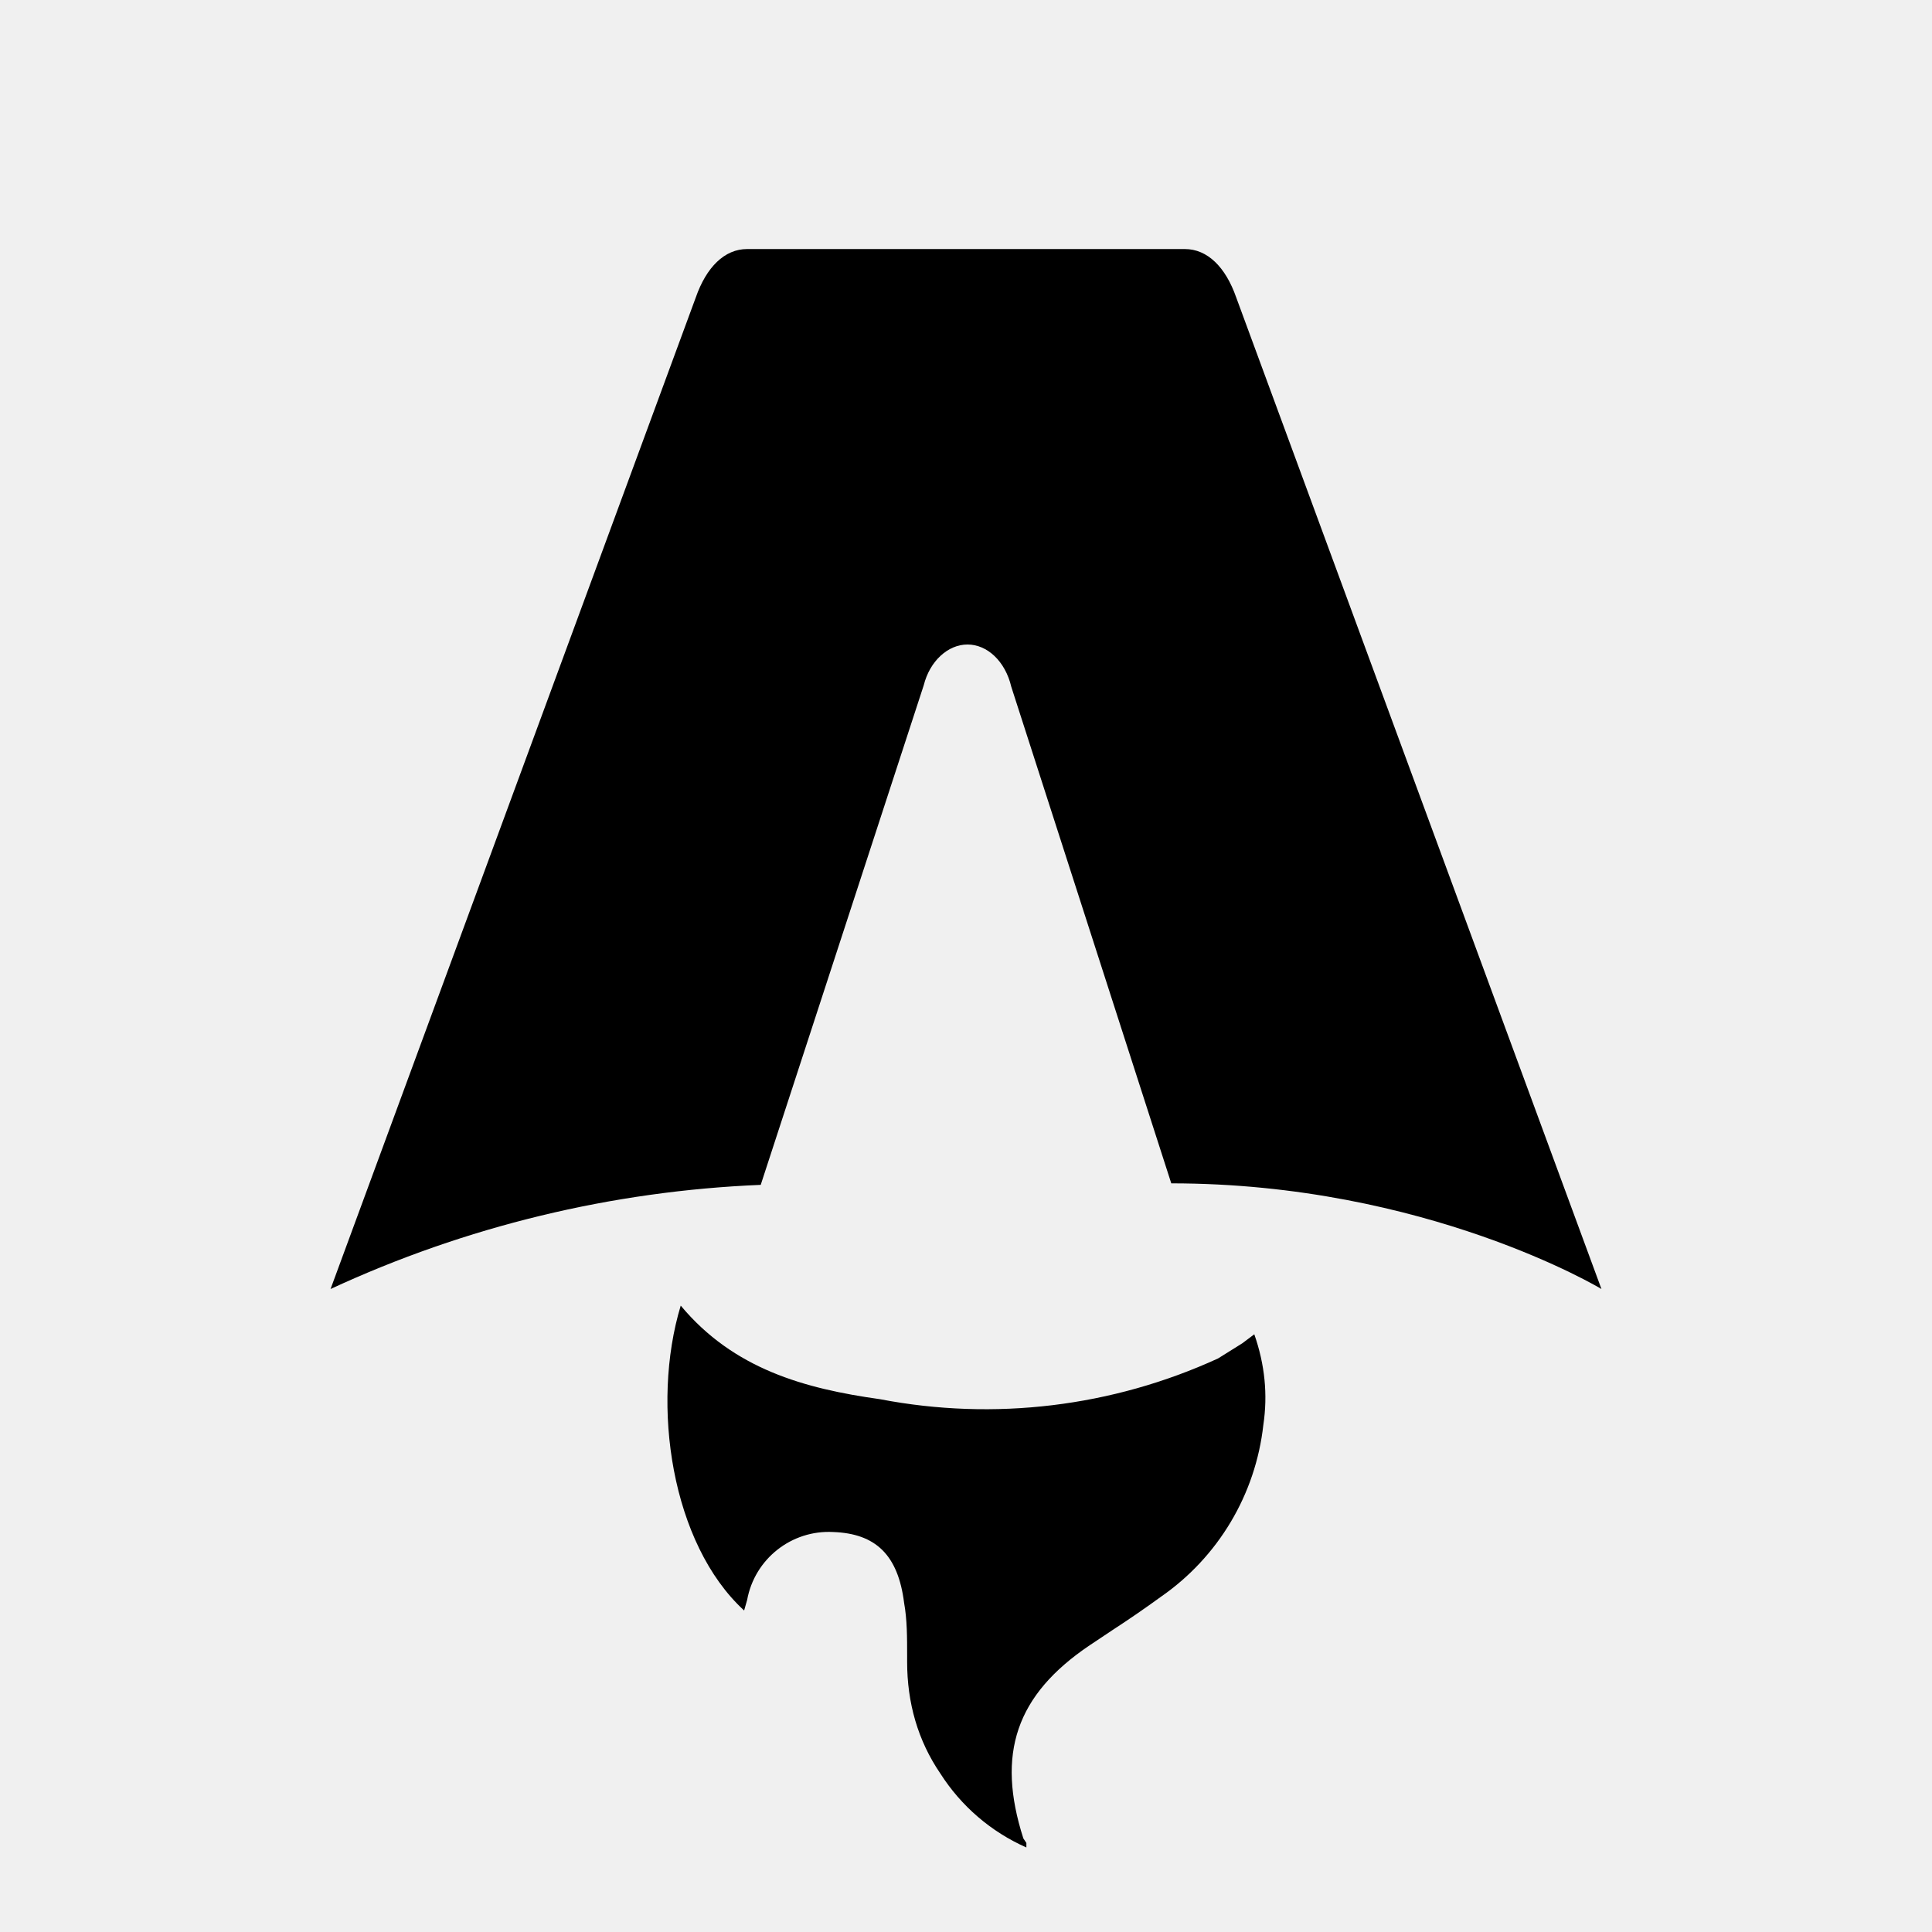
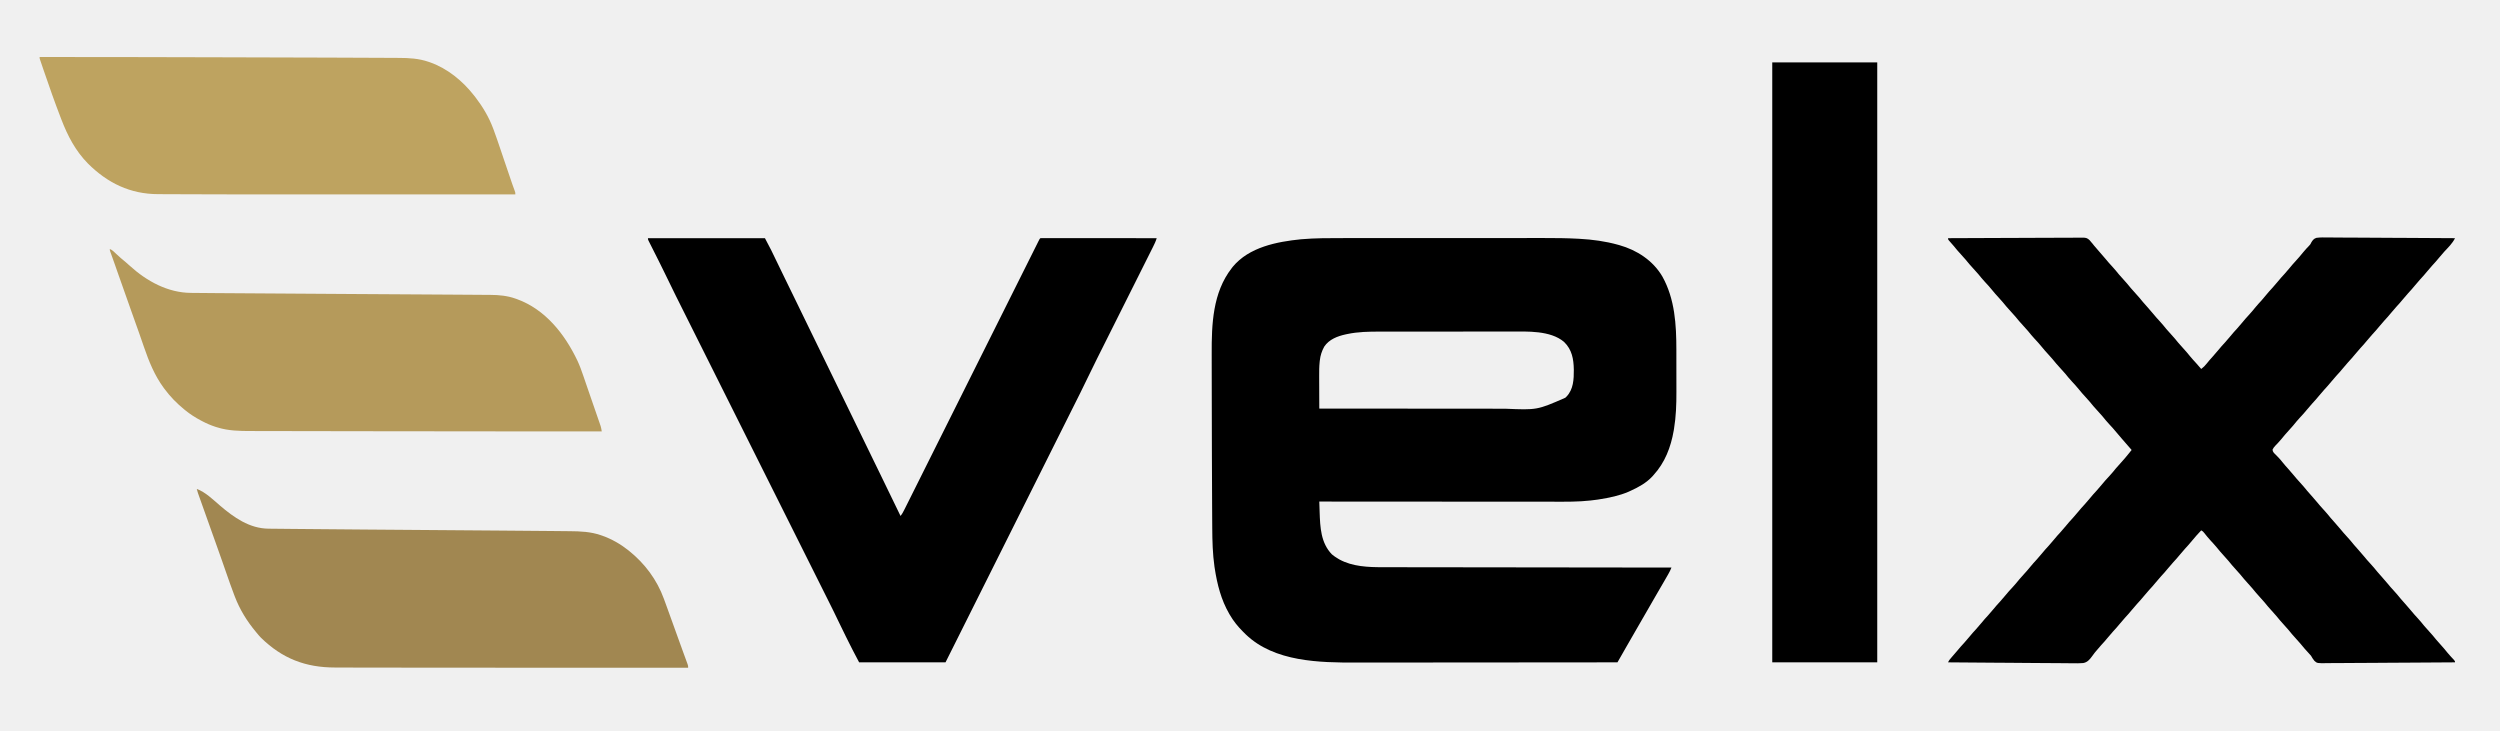
- <svg xmlns="http://www.w3.org/2000/svg" fill="none" viewBox="0 0 128 128">
-   <path d="M50.4 78.5a75.1 75.1 0 0 0-28.5 6.9l24.2-65.7c.7-2 1.9-3.2 3.4-3.2h29c1.5 0 2.7 1.2 3.4 3.2l24.2 65.7s-11.6-7-28.5-7L67 45.5c-.4-1.7-1.6-2.8-2.9-2.8-1.3 0-2.5 1.1-2.9 2.7L50.4 78.5Zm-1.1 28.2Zm-4.2-20.2c-2 6.6-.6 15.8 4.2 20.2a17.5 17.5 0 0 1 .2-.7 5.5 5.5 0 0 1 5.7-4.5c2.8.1 4.3 1.5 4.7 4.7.2 1.1.2 2.3.2 3.5v.4c0 2.7.7 5.2 2.2 7.4a13 13 0 0 0 5.7 4.9v-.3l-.2-.3c-1.8-5.6-.5-9.5 4.4-12.8l1.5-1a73 73 0 0 0 3.2-2.2 16 16 0 0 0 6.8-11.4c.3-2 .1-4-.6-6l-.8.6-1.6 1a37 37 0 0 1-22.4 2.7c-5-.7-9.7-2-13.2-6.2Z" />
-   <style>
-         path { fill: #000; }
-         @media (prefers-color-scheme: dark) {
-             path { fill: #FFF; }
-         }
-     </style>
+ <svg xmlns="http://www.w3.org/2000/svg" version="1.1" width="4167" height="1217">
+   <path d="M0 0 C4.889 0 9.778 -0.005 14.668 -0.01 C24.214 -0.018 33.761 -0.021 43.308 -0.022 C51.083 -0.022 58.858 -0.024 66.633 -0.027 C88.765 -0.036 110.897 -0.041 133.029 -0.04 C134.218 -0.04 135.407 -0.04 136.632 -0.04 C137.822 -0.04 139.012 -0.04 140.239 -0.04 C159.502 -0.039 178.765 -0.049 198.028 -0.063 C217.893 -0.077 237.759 -0.084 257.624 -0.083 C268.743 -0.083 279.861 -0.086 290.979 -0.097 C300.449 -0.106 309.919 -0.108 319.39 -0.101 C324.202 -0.098 329.015 -0.098 333.828 -0.106 C352.382 -0.138 370.883 0.049 389.415 1.047 C390.165 1.087 390.916 1.127 391.689 1.167 C413.551 2.354 435.198 5.234 456.316 11.145 C456.977 11.326 457.637 11.508 458.317 11.694 C487.721 19.965 514.647 37.439 530.22 64.176 C551.103 101.684 553.472 144.47 553.484 186.454 C553.487 188.437 553.489 190.42 553.492 192.403 C553.5 198.629 553.502 204.856 553.502 211.083 C553.501 217.434 553.512 223.785 553.527 230.136 C553.541 235.649 553.546 241.162 553.545 246.675 C553.545 249.941 553.548 253.207 553.558 256.472 C553.614 277.017 552.939 297.526 549.566 317.833 C549.398 318.857 549.229 319.881 549.056 320.936 C544.248 348.638 534.398 374.26 515.316 395.145 C514.332 396.253 514.332 396.253 513.328 397.384 C503.303 408.096 490.536 415.166 477.316 421.145 C476.16 421.679 475.004 422.213 473.812 422.763 C458.419 429.401 441.812 432.79 425.316 435.395 C424.371 435.546 423.426 435.697 422.452 435.853 C419.08 436.348 415.702 436.755 412.316 437.145 C411.606 437.229 410.896 437.312 410.165 437.398 C389.876 439.679 369.561 439.42 349.177 439.378 C343.918 439.369 338.659 439.372 333.399 439.373 C324.314 439.374 315.229 439.368 306.145 439.357 C293.01 439.341 279.875 439.335 266.74 439.333 C245.423 439.329 224.107 439.315 202.79 439.296 C182.098 439.278 161.406 439.264 140.714 439.255 C139.436 439.255 138.158 439.254 136.841 439.254 C130.428 439.251 124.015 439.249 117.603 439.246 C64.507 439.225 11.412 439.19 -41.684 439.145 C-41.559 443.068 -41.431 446.991 -41.301 450.914 C-41.236 452.89 -41.173 454.866 -41.111 456.843 C-40.275 481.849 -39.207 508.126 -20.684 527.145 C-17.528 529.827 -14.242 532.033 -10.684 534.145 C-9.802 534.669 -8.92 535.192 -8.012 535.731 C13.764 547.582 39.943 548.61 64.178 548.544 C66.273 548.55 68.367 548.556 70.462 548.564 C76.145 548.582 81.828 548.582 87.511 548.578 C93.667 548.577 99.822 548.594 105.978 548.609 C116.619 548.631 127.26 548.643 137.902 548.648 C149.05 548.652 160.198 548.663 171.346 548.682 C172.042 548.683 172.738 548.685 173.454 548.686 C176.988 548.692 180.522 548.698 184.056 548.704 C209.023 548.748 233.99 548.777 258.956 548.799 C283.196 548.82 307.435 548.847 331.675 548.883 C332.423 548.884 333.172 548.885 333.943 548.886 C341.46 548.897 348.978 548.908 356.495 548.92 C371.806 548.943 387.116 548.965 402.427 548.986 C403.131 548.987 403.834 548.988 404.56 548.989 C451.478 549.056 498.397 549.102 545.316 549.145 C543.838 552.937 542.141 556.382 540.113 559.915 C539.47 561.038 538.827 562.162 538.164 563.319 C537.465 564.532 536.766 565.745 536.066 566.958 C535.341 568.221 534.616 569.485 533.891 570.749 C528.838 579.545 523.733 588.309 518.608 597.063 C514.126 604.728 509.712 612.431 505.316 620.145 C500.363 628.839 495.372 637.51 490.316 646.145 C483.35 658.046 476.508 670.016 469.682 681.997 C466.81 687.035 463.932 692.069 461.055 697.104 C460.502 698.072 459.948 699.041 459.378 700.039 C458.024 702.408 456.67 704.776 455.316 707.145 C410.444 707.197 365.572 707.245 320.7 707.272 C320.033 707.273 319.367 707.273 318.681 707.274 C304.199 707.283 289.718 707.291 275.236 707.299 C268.132 707.302 261.028 707.306 253.925 707.31 C253.218 707.311 252.511 707.311 251.783 707.311 C228.948 707.324 206.112 707.347 183.277 707.374 C159.775 707.403 136.273 707.421 112.771 707.427 C97.65 707.431 82.529 707.443 67.408 707.469 C57.467 707.485 47.526 707.49 37.586 707.486 C31.87 707.484 26.154 707.487 20.438 707.503 C-41.48 707.671 -116.399 706.397 -164.133 660.688 C-164.975 659.849 -165.816 659.01 -166.684 658.145 C-167.52 657.315 -168.357 656.485 -169.219 655.63 C-177.674 647.108 -184.637 638.494 -190.684 628.145 C-191.059 627.509 -191.434 626.872 -191.82 626.217 C-205.315 602.993 -211.886 577.082 -215.934 550.708 C-216.085 549.735 -216.236 548.762 -216.392 547.76 C-219.427 526.375 -219.999 504.819 -220.098 483.255 C-220.116 480.515 -220.137 477.775 -220.157 475.035 C-220.21 467.559 -220.249 460.082 -220.285 452.606 C-220.308 447.863 -220.335 443.12 -220.362 438.378 C-220.501 414.009 -220.595 389.64 -220.674 365.271 C-220.684 362.077 -220.695 358.884 -220.705 355.691 C-220.809 324.49 -220.879 293.288 -220.918 262.087 C-220.929 254.044 -220.947 246.001 -220.968 237.958 C-220.993 228.048 -221.007 218.138 -221.008 208.227 C-221.008 203.128 -221.013 198.03 -221.031 192.931 C-221.199 143.416 -219.37 90.827 -187.684 50.145 C-187.049 49.326 -186.415 48.506 -185.762 47.661 C-158.608 14.938 -112.152 5.995 -72.184 1.958 C-48.17 -0.133 -24.082 -0.006 0 0 Z M4.816 159.958 C3.997 160.13 3.178 160.301 2.334 160.478 C-11.344 163.486 -25.273 168.714 -33.41 180.849 C-37.503 188.23 -39.887 195.624 -40.812 204.012 C-40.895 204.749 -40.979 205.485 -41.064 206.244 C-41.903 214.277 -41.937 222.269 -41.879 230.337 C-41.875 231.904 -41.872 233.472 -41.87 235.039 C-41.863 239.102 -41.843 243.164 -41.821 247.226 C-41.8 251.396 -41.791 255.567 -41.781 259.737 C-41.76 267.873 -41.726 276.009 -41.684 284.145 C1.06 284.191 43.804 284.226 86.548 284.248 C91.607 284.25 96.666 284.253 101.724 284.255 C103.235 284.256 103.235 284.256 104.776 284.257 C121.031 284.266 137.287 284.281 153.542 284.3 C170.251 284.318 186.959 284.33 203.668 284.334 C213.959 284.336 224.249 284.345 234.54 284.361 C241.619 284.372 248.698 284.375 255.777 284.372 C259.847 284.371 263.917 284.373 267.987 284.384 C321.342 286.63 321.342 286.63 368.316 266.145 C368.929 265.573 369.541 265.001 370.172 264.411 C382.028 252.176 382.636 235.399 382.551 219.314 C382.254 201.412 379.466 185.846 366.254 173.02 C343.497 153.709 304.89 155.68 276.983 155.773 C274.373 155.771 271.762 155.767 269.152 155.762 C262.874 155.753 256.596 155.759 250.318 155.771 C242.974 155.785 235.63 155.783 228.286 155.781 C215.168 155.778 202.049 155.79 188.931 155.809 C176.26 155.828 163.59 155.835 150.919 155.83 C137.044 155.824 123.17 155.824 109.295 155.835 C107.811 155.836 106.326 155.838 104.842 155.839 C104.112 155.839 103.382 155.84 102.63 155.841 C97.535 155.844 92.439 155.844 87.344 155.842 C80.467 155.84 73.59 155.849 66.713 155.864 C64.206 155.868 61.7 155.869 59.193 155.867 C41.014 155.849 22.673 156.15 4.816 159.958 Z " fill="#000000" transform="translate(2240.684,396.8546)" />
+   <path d="M0 0 C29.436 -0.16 58.872 -0.284 88.309 -0.357 C91.785 -0.366 95.261 -0.375 98.737 -0.385 C99.775 -0.387 99.775 -0.387 100.834 -0.39 C112.035 -0.421 123.237 -0.476 134.439 -0.54 C145.934 -0.606 157.43 -0.644 168.926 -0.659 C175.382 -0.668 181.838 -0.689 188.294 -0.74 C194.371 -0.788 200.447 -0.802 206.523 -0.792 C208.754 -0.794 210.984 -0.808 213.214 -0.834 C216.261 -0.869 219.304 -0.861 222.351 -0.842 C223.233 -0.862 224.115 -0.883 225.024 -0.904 C229.918 -0.821 232.423 -0.105 235.959 3.384 C236.998 4.567 238.014 5.772 239 7 C239.759 7.892 240.519 8.784 241.301 9.703 C241.965 10.544 242.629 11.384 243.312 12.25 C246.427 16.121 249.633 19.846 253 23.5 C256.274 27.057 259.406 30.672 262.438 34.438 C266.096 38.973 269.947 43.257 273.914 47.519 C277.695 51.607 281.197 55.88 284.688 60.219 C287.2 63.24 289.824 66.124 292.5 69 C296.769 73.588 300.758 78.334 304.688 83.219 C307.2 86.24 309.824 89.124 312.5 92 C316.79 96.61 320.804 101.378 324.754 106.285 C327.088 109.107 329.52 111.806 332 114.5 C335.274 118.057 338.406 121.672 341.438 125.438 C345.096 129.973 348.947 134.257 352.914 138.519 C356.695 142.607 360.197 146.88 363.688 151.219 C366.2 154.24 368.824 157.124 371.5 160 C375.769 164.588 379.758 169.334 383.688 174.219 C386.2 177.24 388.824 180.124 391.5 183 C395.785 187.605 399.796 192.368 403.742 197.27 C406.93 201.124 410.306 204.792 413.691 208.473 C416.537 211.588 419.278 214.777 422 218 C425.613 215.282 428.399 212.49 431.188 208.938 C434.341 204.999 437.579 201.208 441 197.5 C444.274 193.943 447.406 190.328 450.438 186.562 C454.096 182.027 457.947 177.743 461.914 173.481 C464.904 170.248 467.738 166.933 470.5 163.5 C474.135 158.982 477.967 154.722 481.914 150.48 C484.904 147.248 487.738 143.933 490.5 140.5 C493.699 136.524 497.026 132.733 500.5 129 C504.79 124.39 508.804 119.622 512.754 114.715 C515.882 110.934 519.213 107.355 522.535 103.746 C524.927 101.081 527.193 98.352 529.438 95.562 C533.096 91.027 536.947 86.743 540.914 82.481 C543.904 79.248 546.738 75.933 549.5 72.5 C553.135 67.982 556.967 63.722 560.914 59.48 C563.904 56.248 566.738 52.933 569.5 49.5 C572.699 45.524 576.026 41.733 579.5 38 C583.788 33.391 587.802 28.625 591.75 23.719 C595.205 19.544 598.863 15.548 602.643 11.665 C604.127 9.967 604.127 9.967 605.225 7.56 C607.447 3.717 609.618 0.657 614.081 -0.574 C620.776 -1.525 627.554 -1.251 634.297 -1.135 C636.594 -1.132 638.89 -1.134 641.187 -1.14 C647.412 -1.143 653.636 -1.084 659.861 -1.014 C666.369 -0.951 672.878 -0.946 679.387 -0.934 C690.309 -0.906 701.23 -0.844 712.152 -0.754 C723.398 -0.663 734.644 -0.592 745.891 -0.549 C746.932 -0.545 746.932 -0.545 747.994 -0.541 C751.475 -0.528 754.956 -0.516 758.437 -0.503 C787.292 -0.4 816.146 -0.223 845 0 C840.877 8.589 833.538 15.585 827.088 22.518 C824.097 25.75 821.263 29.066 818.5 32.5 C814.865 37.018 811.033 41.278 807.086 45.52 C804.096 48.752 801.262 52.067 798.5 55.5 C794.865 60.018 791.033 64.278 787.086 68.52 C784.096 71.752 781.262 75.067 778.5 78.5 C774.865 83.018 771.033 87.278 767.086 91.52 C764.096 94.752 761.262 98.067 758.5 101.5 C754.865 106.018 751.033 110.278 747.086 114.52 C744.096 117.752 741.262 121.067 738.5 124.5 C734.865 129.018 731.033 133.278 727.086 137.52 C724.096 140.752 721.262 144.067 718.5 147.5 C714.865 152.018 711.033 156.278 707.086 160.52 C704.096 163.752 701.262 167.067 698.5 170.5 C694.865 175.018 691.033 179.278 687.086 183.52 C684.096 186.752 681.262 190.067 678.5 193.5 C674.865 198.018 671.033 202.278 667.086 206.52 C664.096 209.752 661.262 213.067 658.5 216.5 C654.865 221.018 651.033 225.278 647.086 229.52 C644.096 232.752 641.262 236.067 638.5 239.5 C634.865 244.018 631.033 248.278 627.086 252.52 C624.096 255.752 621.262 259.067 618.5 262.5 C614.864 267.019 611.032 271.28 607.084 275.522 C604.113 278.733 601.3 282.026 598.562 285.438 C594.72 290.215 590.632 294.69 586.444 299.162 C582.521 303.374 578.881 307.764 575.277 312.254 C572.782 315.263 570.162 318.139 567.5 321 C563.239 325.578 559.253 330.309 555.344 335.195 C553.617 337.262 551.879 339.227 550.031 341.18 C549.528 341.713 549.024 342.246 548.506 342.795 C547.526 343.823 546.538 344.843 545.541 345.854 C543.561 347.931 542.064 349.862 540.852 352.469 C541.085 356.444 543.673 358.474 546.375 361.125 C547.497 362.279 548.617 363.435 549.734 364.594 C550.571 365.454 550.571 365.454 551.424 366.332 C553.624 368.66 555.626 371.123 557.625 373.625 C560.634 377.372 563.745 380.964 567 384.5 C570.274 388.057 573.406 391.672 576.438 395.438 C579.659 399.432 583.007 403.246 586.5 407 C590.79 411.61 594.804 416.378 598.754 421.285 C601.088 424.107 603.52 426.806 606 429.5 C609.274 433.057 612.406 436.672 615.438 440.438 C618.659 444.432 622.007 448.246 625.5 452 C629.79 456.61 633.804 461.378 637.754 466.285 C640.088 469.107 642.52 471.806 645 474.5 C648.274 478.057 651.406 481.672 654.438 485.438 C657.659 489.432 661.007 493.246 664.5 497 C668.79 501.61 672.804 506.378 676.754 511.285 C679.088 514.107 681.52 516.806 684 519.5 C687.274 523.057 690.406 526.672 693.438 530.438 C696.659 534.432 700.007 538.246 703.5 542 C707.79 546.61 711.804 551.378 715.754 556.285 C718.088 559.107 720.52 561.806 723 564.5 C726.274 568.057 729.406 571.672 732.438 575.438 C735.659 579.432 739.007 583.246 742.5 587 C746.79 591.61 750.804 596.378 754.754 601.285 C757.088 604.107 759.52 606.806 762 609.5 C765.274 613.057 768.406 616.672 771.438 620.438 C775.096 624.973 778.947 629.257 782.914 633.519 C786.695 637.607 790.197 641.88 793.688 646.219 C796.2 649.24 798.824 652.124 801.5 655 C805.79 659.61 809.804 664.378 813.754 669.285 C816.088 672.107 818.52 674.806 821 677.5 C825.082 681.935 828.907 686.519 832.684 691.215 C836.012 695.217 839.559 698.998 843.129 702.785 C845 705 845 705 845 707 C815.725 707.251 786.451 707.446 757.175 707.562 C753.717 707.575 750.259 707.59 746.801 707.604 C745.768 707.609 745.768 707.609 744.714 707.613 C733.575 707.661 722.436 707.748 711.297 707.849 C699.863 707.952 688.429 708.012 676.993 708.035 C670.572 708.049 664.153 708.083 657.732 708.163 C651.686 708.238 645.643 708.261 639.597 708.244 C637.38 708.247 635.163 708.269 632.947 708.311 C615.307 708.631 615.307 708.631 610.738 704.584 C608.456 701.822 606.722 699.131 605 696 C603.527 694.182 603.527 694.182 602.031 692.688 C596.882 687.22 592.024 681.637 587.312 675.781 C584.8 672.76 582.176 669.876 579.5 667 C575.231 662.412 571.242 657.666 567.312 652.781 C564.8 649.76 562.176 646.876 559.5 644 C555.231 639.412 551.242 634.666 547.312 629.781 C544.8 626.76 542.176 623.876 539.5 621 C535.231 616.412 531.242 611.666 527.312 606.781 C524.8 603.76 522.176 600.876 519.5 598 C515.231 593.412 511.242 588.666 507.312 583.781 C504.8 580.76 502.176 577.876 499.5 575 C495.231 570.412 491.242 565.666 487.312 560.781 C484.8 557.76 482.176 554.876 479.5 552 C475.231 547.412 471.242 542.666 467.312 537.781 C464.8 534.76 462.176 531.876 459.5 529 C455.231 524.412 451.242 519.666 447.312 514.781 C444.365 511.236 441.247 507.873 438.104 504.502 C434.141 500.226 430.486 495.759 426.875 491.18 C425.007 488.81 425.007 488.81 422 487 C416.671 492.707 411.396 498.413 406.5 504.5 C402.865 509.018 399.033 513.278 395.086 517.52 C392.096 520.752 389.262 524.067 386.5 527.5 C382.865 532.018 379.033 536.278 375.086 540.52 C372.096 543.752 369.262 547.067 366.5 550.5 C362.865 555.018 359.033 559.278 355.086 563.52 C352.096 566.752 349.262 570.067 346.5 573.5 C342.865 578.018 339.033 582.278 335.086 586.52 C332.096 589.752 329.262 593.067 326.5 596.5 C322.865 601.018 319.033 605.278 315.086 609.52 C312.096 612.752 309.262 616.067 306.5 619.5 C302.865 624.018 299.033 628.278 295.086 632.52 C292.096 635.752 289.262 639.067 286.5 642.5 C282.865 647.018 279.033 651.278 275.086 655.52 C272.096 658.752 269.262 662.067 266.5 665.5 C262.864 670.019 259.032 674.28 255.084 678.522 C252.113 681.733 249.3 685.026 246.562 688.438 C245.866 689.271 245.169 690.105 244.451 690.965 C242.75 693.071 241.232 695.109 239.72 697.335 C235.804 702.71 232.016 706.979 225.236 708.177 C219.336 708.767 213.445 708.61 207.524 708.476 C205.257 708.472 202.989 708.474 200.721 708.482 C194.593 708.485 188.467 708.409 182.34 708.318 C175.926 708.237 169.512 708.229 163.097 708.214 C152.34 708.178 141.585 708.097 130.828 707.981 C119.755 707.861 108.681 707.769 97.607 707.714 C96.924 707.711 96.24 707.707 95.535 707.704 C92.104 707.687 88.673 707.67 85.242 707.654 C56.827 707.52 28.414 707.29 0 707 C1.618 703.592 3.478 701.205 6.062 698.438 C9.292 694.92 12.385 691.348 15.375 687.625 C19.056 683.071 22.928 678.764 26.914 674.481 C29.904 671.248 32.738 667.933 35.5 664.5 C39.135 659.982 42.967 655.722 46.914 651.48 C49.904 648.248 52.738 644.933 55.5 641.5 C59.135 636.982 62.967 632.722 66.914 628.48 C69.904 625.248 72.738 621.933 75.5 618.5 C79.136 613.981 82.968 609.72 86.916 605.478 C89.887 602.267 92.7 598.974 95.438 595.562 C99.28 590.785 103.368 586.31 107.556 581.838 C111.479 577.626 115.119 573.236 118.723 568.746 C121.218 565.737 123.838 562.861 126.5 560 C129.974 556.267 133.301 552.476 136.5 548.5 C140.135 543.982 143.967 539.722 147.914 535.48 C150.904 532.248 153.738 528.933 156.5 525.5 C160.135 520.982 163.967 516.722 167.914 512.48 C170.904 509.248 173.738 505.933 176.5 502.5 C180.135 497.982 183.967 493.722 187.914 489.48 C190.904 486.248 193.738 482.933 196.5 479.5 C200.135 474.982 203.967 470.722 207.914 466.48 C210.904 463.248 213.738 459.933 216.5 456.5 C220.135 451.982 223.967 447.722 227.914 443.48 C230.904 440.248 233.738 436.933 236.5 433.5 C240.136 428.981 243.968 424.72 247.916 420.478 C250.887 417.267 253.7 413.974 256.438 410.562 C260.28 405.785 264.368 401.31 268.556 396.838 C272.479 392.626 276.119 388.236 279.723 383.746 C282.218 380.737 284.838 377.861 287.5 375 C292.586 369.531 297.342 363.839 302 358 C302.744 357.071 303.488 356.141 304.254 355.184 C304.83 354.463 305.406 353.742 306 353 C297.763 343.313 297.763 343.313 289.312 333.812 C286.321 330.521 283.475 327.154 280.688 323.688 C276.797 318.873 272.67 314.351 268.442 309.837 C264.54 305.647 260.927 301.278 257.344 296.812 C254.668 293.602 251.856 290.55 249 287.5 C244.541 282.739 240.362 277.835 236.277 272.746 C233.782 269.737 231.162 266.861 228.5 264 C225.048 260.291 221.735 256.515 218.562 252.562 C214.719 247.784 210.63 243.308 206.442 238.836 C202.54 234.647 198.927 230.278 195.344 225.812 C192.668 222.602 189.856 219.55 187 216.5 C182.541 211.739 178.362 206.835 174.277 201.746 C171.782 198.737 169.162 195.861 166.5 193 C163.048 189.291 159.735 185.515 156.562 181.562 C152.719 176.784 148.63 172.308 144.442 167.836 C140.54 163.647 136.927 159.278 133.344 154.812 C130.668 151.602 127.856 148.55 125 145.5 C120.562 140.761 116.409 135.879 112.344 130.812 C109.668 127.602 106.856 124.55 104 121.5 C99.541 116.739 95.362 111.835 91.277 106.746 C88.782 103.737 86.162 100.861 83.5 98 C80.048 94.291 76.735 90.515 73.562 86.562 C69.719 81.784 65.63 77.308 61.442 72.836 C57.54 68.647 53.927 64.278 50.344 59.812 C47.668 56.602 44.856 53.55 42 50.5 C37.541 45.739 33.362 40.835 29.277 35.746 C26.782 32.737 24.162 29.861 21.5 27 C17.16 22.335 13.074 17.521 9.082 12.551 C6.559 9.46 3.911 6.499 1.215 3.559 C0 2 0 2 0 0 Z " fill="#000000" transform="translate(3247,397)" />
+   <path d="M0 0 C64.35 0 128.7 0 195 0 C206.31 21.49 206.31 21.49 210.188 29.75 C216.089 42.174 222.134 54.525 228.188 66.875 C235.063 80.906 241.93 94.942 248.75 109 C249.255 110.042 249.255 110.042 249.771 111.105 C250.108 111.799 250.445 112.494 250.792 113.209 C251.473 114.614 252.155 116.018 252.836 117.422 C253.341 118.463 253.341 118.463 253.856 119.525 C258.02 128.105 262.197 136.677 266.375 145.25 C266.771 146.062 267.167 146.874 267.574 147.711 C269.58 151.828 271.587 155.944 273.593 160.061 C277.168 167.395 280.741 174.731 284.315 182.067 C286.293 186.128 288.271 190.189 290.25 194.25 C291.042 195.875 291.833 197.5 292.625 199.125 C293.017 199.929 293.409 200.734 293.812 201.562 C316.375 247.875 316.375 247.875 317.562 250.312 C318.354 251.938 319.146 253.563 319.938 255.188 C321.915 259.247 323.893 263.307 325.871 267.366 C329.451 274.716 333.032 282.066 336.614 289.415 C344.565 305.73 352.512 322.047 360.438 338.375 C366.569 351.007 372.717 363.631 378.875 376.25 C379.717 377.977 380.56 379.703 381.402 381.43 C383.091 384.89 384.78 388.351 386.468 391.812 C398.034 415.514 409.595 439.219 421 463 C423.933 459.439 425.904 455.466 427.943 451.358 C428.333 450.58 428.722 449.803 429.124 449.002 C430.436 446.382 431.742 443.76 433.048 441.138 C433.994 439.246 434.94 437.354 435.887 435.463 C438.493 430.253 441.094 425.042 443.694 419.83 C446.497 414.213 449.304 408.599 452.111 402.985 C456.975 393.254 461.837 383.521 466.696 373.788 C471.794 363.578 476.894 353.368 481.995 343.16 C482.312 342.526 482.63 341.891 482.956 341.237 C484.567 338.015 486.177 334.792 487.788 331.57 C499.199 308.74 510.606 285.908 522.011 263.074 C522.701 261.693 523.39 260.312 524.08 258.932 C524.422 258.247 524.764 257.563 525.116 256.858 C526.845 253.396 528.574 249.934 530.303 246.472 C530.646 245.786 530.989 245.099 531.343 244.392 C539.311 228.439 547.28 212.487 555.25 196.534 C555.762 195.509 555.762 195.509 556.285 194.463 C564.076 178.868 571.868 163.273 579.661 147.678 C579.988 147.023 580.316 146.368 580.653 145.694 C583.596 139.804 586.539 133.914 589.483 128.024 C596.832 113.318 604.179 98.612 611.524 83.905 C616.641 73.659 621.759 63.414 626.878 53.17 C629.654 47.615 632.429 42.059 635.202 36.503 C637.737 31.426 640.273 26.349 642.811 21.273 C643.733 19.428 644.654 17.583 645.574 15.737 C646.817 13.246 648.063 10.755 649.309 8.265 C649.673 7.534 650.037 6.803 650.412 6.049 C652.886 1.114 652.886 1.114 654 0 C656.504 -0.098 658.981 -0.13 661.485 -0.12 C662.675 -0.122 662.675 -0.122 663.888 -0.123 C666.566 -0.125 669.244 -0.119 671.922 -0.114 C673.834 -0.113 675.745 -0.113 677.656 -0.114 C682.863 -0.114 688.069 -0.108 693.276 -0.101 C698.71 -0.095 704.145 -0.095 709.579 -0.093 C719.878 -0.09 730.177 -0.082 740.476 -0.072 C752.198 -0.061 763.92 -0.055 775.641 -0.05 C799.761 -0.04 823.88 -0.022 848 0 C846.443 5.201 844.205 9.862 841.771 14.691 C841.34 15.554 840.91 16.417 840.466 17.306 C839.023 20.192 837.574 23.077 836.125 25.961 C835.088 28.032 834.052 30.104 833.015 32.176 C830.782 36.64 828.546 41.102 826.309 45.563 C823.061 52.038 819.818 58.515 816.576 64.993 C811.3 75.537 806.02 86.079 800.738 96.62 C800.264 97.566 800.264 97.566 799.781 98.531 C799.464 99.162 799.148 99.793 798.822 100.444 C798.182 101.72 797.542 102.997 796.903 104.274 C796.427 105.222 796.427 105.222 795.942 106.19 C792.439 113.181 788.937 120.172 785.435 127.164 C785.122 127.788 784.81 128.413 784.487 129.057 C779.237 139.539 773.988 150.023 768.74 160.507 C765.23 167.52 761.717 174.531 758.202 181.542 C755.998 185.94 753.795 190.339 751.593 194.738 C750.584 196.753 749.574 198.767 748.564 200.781 C743.688 210.498 738.871 220.234 734.219 230.06 C725.472 248.479 716.235 266.664 707.109 284.897 C704.269 290.574 701.431 296.252 698.592 301.929 C693.687 311.741 688.78 321.552 683.872 331.363 C678.73 341.64 673.59 351.917 668.45 362.195 C667.969 363.157 667.969 363.157 667.478 364.139 C665.848 367.399 664.218 370.658 662.588 373.918 C651.077 396.938 639.563 419.958 628.049 442.977 C616.871 465.325 605.693 487.673 594.517 510.021 C594.172 510.711 593.826 511.402 593.471 512.113 C590.004 519.045 586.537 525.977 583.071 532.909 C576.01 547.028 568.949 561.146 561.889 575.265 C561.564 575.914 561.24 576.563 560.905 577.232 C550.967 597.103 541.029 616.975 531.09 636.846 C530.534 637.958 529.977 639.07 529.404 640.216 C518.27 662.477 507.135 684.739 496 707 C448.48 707 400.96 707 352 707 C340.263 684.699 340.263 684.699 334.904 673.945 C333.35 670.829 331.793 667.714 330.232 664.602 C326.506 657.151 322.832 649.678 319.257 642.153 C313.088 629.166 306.712 616.288 300.273 603.433 C299.133 601.153 297.993 598.872 296.853 596.592 C294.397 591.679 291.94 586.768 289.481 581.857 C285.825 574.553 282.171 567.248 278.518 559.943 C272.367 547.642 266.213 535.342 260.059 523.043 C251.649 506.235 243.241 489.426 234.835 472.617 C230.908 464.765 226.981 456.913 223.053 449.061 C222.66 448.276 222.267 447.49 221.862 446.68 C212.527 428.016 203.191 409.352 193.854 390.688 C193.446 389.873 193.038 389.057 192.618 388.217 C186.412 375.811 180.206 363.406 174 351 C167.382 337.771 160.764 324.541 154.146 311.312 C153.738 310.496 153.33 309.681 152.91 308.841 C143.588 290.207 134.267 271.573 124.947 252.939 C124.554 252.154 124.162 251.37 123.758 250.561 C119.839 242.727 115.92 234.892 112.002 227.057 C103.607 210.272 95.211 193.487 86.813 176.704 C80.691 164.468 74.57 152.233 68.451 139.996 C64.824 132.744 61.196 125.492 57.567 118.241 C54.845 112.804 52.126 107.366 49.407 101.927 C48.316 99.745 47.224 97.562 46.131 95.381 C39.737 82.615 33.468 69.799 27.34 56.903 C24.463 50.855 21.481 44.863 18.457 38.887 C17.353 36.692 16.25 34.497 15.146 32.303 C13.458 28.951 11.768 25.6 10.077 22.25 C8.409 18.943 6.745 15.634 5.082 12.324 C4.57 11.313 4.057 10.302 3.529 9.26 C3.064 8.333 2.599 7.407 2.12 6.452 C1.504 5.23 1.504 5.23 0.875 3.984 C0 2 0 2 0 0 Z " fill="#000000" transform="translate(1080,397)" />
+   <path d="M0 0 C57.75 0 115.5 0 175 0 C175 330 175 660 175 1000 C117.25 1000 59.5 1000 0 1000 C0 670 0 340 0 0 Z " fill="#000000" transform="translate(2954,104)" />
+   <path d="M0 0 C14.136 5.006 27.107 17.764 38.375 27.438 C61.717 47.411 87.64 65.864 119.544 66.194 C120.635 66.207 120.635 66.207 121.748 66.22 C124.167 66.248 126.586 66.27 129.005 66.291 C130.742 66.31 132.48 66.329 134.217 66.348 C138.935 66.4 143.653 66.445 148.372 66.489 C152.374 66.527 156.376 66.569 160.377 66.611 C200.817 67.03 241.257 67.35 281.697 67.652 C291.83 67.728 301.963 67.806 312.096 67.885 C330.23 68.025 348.363 68.164 366.497 68.302 C368.101 68.314 368.101 68.314 369.737 68.327 C381.681 68.418 393.626 68.509 405.571 68.599 C409.925 68.632 414.278 68.665 418.632 68.698 C420.244 68.71 420.244 68.71 421.889 68.722 C440.017 68.86 458.144 68.999 476.271 69.139 C486.339 69.218 496.406 69.295 506.473 69.369 C528.863 69.535 551.252 69.718 573.642 69.932 C579.343 69.986 585.045 70.034 590.746 70.08 C597.65 70.137 604.554 70.205 611.457 70.286 C614.935 70.327 618.412 70.363 621.889 70.387 C639.576 70.523 656.36 71.211 673.25 77 C674.549 77.441 674.549 77.441 675.873 77.891 C691.488 83.449 706.045 91.688 719 102 C719.546 102.433 720.091 102.866 720.653 103.312 C746.925 124.381 767.091 151.495 778.605 183.207 C779.035 184.379 779.465 185.551 779.907 186.758 C781.278 190.503 782.64 194.251 784 198 C784.661 199.82 784.661 199.82 785.335 201.676 C788.273 209.775 791.195 217.879 794.111 225.986 C796.031 231.324 797.952 236.662 799.874 241.999 C800.35 243.321 800.825 244.642 801.301 245.964 C804.289 254.267 807.292 262.565 810.316 270.855 C810.936 272.557 811.555 274.258 812.175 275.959 C813.014 278.266 813.855 280.571 814.702 282.875 C815.449 284.908 816.19 286.942 816.93 288.977 C817.334 290.081 817.739 291.185 818.156 292.323 C819 295 819 295 819 298 C712.125 298.052 605.25 298.082 293.941 297.78 C286.292 297.755 278.643 297.74 270.994 297.729 C261.934 297.717 252.875 297.691 243.815 297.645 C239.395 297.624 234.976 297.607 230.556 297.608 C181.22 297.607 142.576 282.72 107 248 C104.521 245.438 102.249 242.765 100 240 C99.578 239.495 99.156 238.991 98.721 238.471 C83.69 220.507 71.662 201.069 63.328 179.152 C62.896 178.022 62.464 176.891 62.018 175.726 C57.664 164.25 53.585 152.681 49.558 141.086 C47.604 135.461 45.639 129.84 43.674 124.219 C43.015 122.334 42.357 120.449 41.698 118.563 C38.053 108.13 34.354 97.716 30.625 87.312 C29.448 84.025 28.271 80.737 27.094 77.449 C26.787 76.593 26.481 75.736 26.165 74.854 C21.64 62.207 17.14 49.552 12.643 36.895 C11.636 34.061 10.627 31.227 9.618 28.393 C8.428 25.049 7.239 21.704 6.051 18.359 C5.397 16.517 4.741 14.675 4.085 12.834 C3.496 11.173 3.496 11.173 2.895 9.479 C2.552 8.513 2.208 7.547 1.855 6.552 C1.127 4.378 0.514 2.233 0 0 Z " fill="#A18751" transform="translate(328,815)" />
+   <path d="M0 0 C4.333 1.693 7.268 4.898 10.562 8.062 C15.689 12.911 20.928 17.493 26.441 21.902 C28.947 23.957 31.315 26.106 33.688 28.312 C61.638 53.694 96.826 72.964 135.275 73.189 C136.064 73.198 136.853 73.206 137.665 73.215 C140.308 73.241 142.951 73.261 145.594 73.281 C147.531 73.299 149.467 73.317 151.404 73.336 C156.773 73.386 162.142 73.43 167.511 73.472 C170.982 73.5 174.454 73.53 177.925 73.56 C254.143 74.225 330.364 74.618 406.584 75.062 C447.516 75.301 488.447 75.544 529.379 75.822 C530.145 75.827 530.912 75.832 531.701 75.837 C537.946 75.88 537.946 75.88 540.822 75.899 C551.118 75.969 561.414 76.033 571.71 76.093 C581.944 76.152 592.177 76.221 602.41 76.305 C607.299 76.345 612.187 76.381 617.075 76.404 C621.437 76.424 625.798 76.458 630.159 76.503 C631.688 76.516 633.216 76.525 634.745 76.528 C648.666 76.562 662.932 77.979 676.125 82.688 C676.859 82.942 677.593 83.197 678.349 83.46 C725.984 100.596 758.543 142.092 779.58 186.449 C783.341 194.523 786.341 202.756 789.188 211.188 C789.753 212.837 790.32 214.486 790.887 216.134 C792.175 219.879 793.456 223.627 794.733 227.375 C797.133 234.403 799.566 241.419 802 248.435 C803.77 253.541 805.535 258.648 807.301 263.755 C808.306 266.663 809.313 269.57 810.321 272.476 C811.522 275.938 812.717 279.401 813.908 282.866 C814.566 284.773 815.228 286.679 815.89 288.584 C816.286 289.737 816.681 290.891 817.089 292.079 C817.435 293.082 817.782 294.085 818.139 295.118 C819.021 298.069 819.519 300.961 820 304 C728.408 304.099 636.816 304.059 422.566 303.763 C418.228 303.754 413.89 303.745 409.552 303.737 C408.48 303.734 407.408 303.732 406.303 303.73 C390.037 303.698 373.771 303.673 357.505 303.654 C338.77 303.631 320.036 303.598 301.301 303.551 C290.652 303.525 280.003 303.507 269.353 303.501 C262.156 303.495 254.959 303.479 247.761 303.454 C243.644 303.44 239.528 303.431 235.411 303.435 C216.064 303.45 197.447 303.11 178.812 297.25 C177.981 296.993 177.15 296.736 176.294 296.472 C168.508 293.984 161.225 290.805 154 287 C153.34 286.656 152.68 286.311 152 285.957 C142.709 281.059 134.179 275.63 126 269 C125.473 268.575 124.946 268.149 124.403 267.711 C111.716 257.411 100.719 246.136 91 233 C90.6 232.461 90.201 231.922 89.789 231.367 C74.541 210.593 65.274 187.537 56.937 163.318 C54.982 157.638 53.005 151.966 51.03 146.293 C50.35 144.34 49.672 142.387 48.993 140.434 C44.606 127.82 40.092 115.252 35.562 102.688 C27.558 80.459 19.723 58.174 11.94 35.868 C11.516 34.653 11.092 33.438 10.655 32.187 C9.842 29.855 9.029 27.523 8.216 25.191 C5.78 18.205 3.305 11.235 0.755 4.289 C0 2 0 2 0 0 Z " fill="#B59A5B" transform="translate(183,415)" />
+   <path d="M0 0 C55.598 -0.028 111.196 0.042 166.793 0.176 C171.992 0.189 177.191 0.201 182.39 0.213 C199.873 0.255 217.357 0.296 234.84 0.339 C236.493 0.343 236.493 0.343 238.18 0.348 C239.835 0.352 239.835 0.352 241.524 0.356 C243.758 0.361 245.991 0.367 248.224 0.372 C249.331 0.375 250.439 0.378 251.58 0.381 C267.141 0.419 282.702 0.455 298.263 0.49 C355.277 0.617 412.289 0.768 469.302 0.97 C475.996 0.993 482.691 1.016 489.385 1.038 C508.593 1.101 527.801 1.173 547.009 1.276 C548.601 1.284 550.192 1.292 551.784 1.301 C552.563 1.305 553.341 1.309 554.144 1.313 C559.505 1.341 564.867 1.362 570.229 1.378 C577.264 1.401 584.298 1.438 591.333 1.485 C593.853 1.5 596.373 1.51 598.894 1.515 C615.972 1.55 632.075 2.451 648.375 8.062 C649.246 8.359 650.117 8.656 651.014 8.962 C680.154 19.321 705.055 39.897 724 64 C724.732 64.927 725.464 65.854 726.219 66.809 C738.366 82.571 748.807 100.003 755.797 118.66 C756.139 119.567 756.482 120.475 756.835 121.409 C760.654 131.614 764.15 141.925 767.625 152.25 C768.313 154.283 769.001 156.317 769.69 158.35 C771.098 162.506 772.504 166.662 773.909 170.819 C776.891 179.639 779.893 188.453 782.901 197.265 C783.792 199.878 784.682 202.491 785.571 205.104 C786.116 206.704 786.662 208.303 787.207 209.902 C787.567 210.962 787.567 210.962 787.934 212.043 C789.115 215.498 790.35 218.916 791.675 222.319 C793 226 793 226 793 229 C736.077 229.023 679.154 229.041 622.232 229.051 C615.411 229.052 608.591 229.054 601.771 229.055 C600.753 229.055 600.753 229.055 599.715 229.055 C580.107 229.059 560.498 229.065 540.89 229.074 C470.359 229.104 399.828 229.105 329.297 229.005 C326.046 229 322.795 228.996 319.543 228.991 C295.954 228.958 272.364 228.907 248.774 228.799 C247.954 228.795 247.133 228.791 246.288 228.787 C245.07 228.782 245.07 228.782 243.826 228.776 C238.259 228.751 232.692 228.736 227.124 228.726 C220.557 228.713 213.99 228.687 207.423 228.643 C204.178 228.621 200.933 228.607 197.688 228.606 C151.226 228.578 113.246 210.146 80.475 177.48 C59.835 156.455 46.85 131.573 36.375 104.312 C36.077 103.54 35.778 102.767 35.471 101.972 C25.439 75.983 16.188 49.737 7.188 23.375 C6.827 22.32 6.466 21.265 6.094 20.178 C5.073 17.19 4.057 14.201 3.043 11.211 C2.58 9.856 2.58 9.856 2.108 8.473 C1.829 7.647 1.55 6.821 1.262 5.97 C1.017 5.248 0.772 4.526 0.52 3.783 C0 2 0 2 0 0 Z " fill="#BEA360" transform="translate(66,95)" />
</svg>
